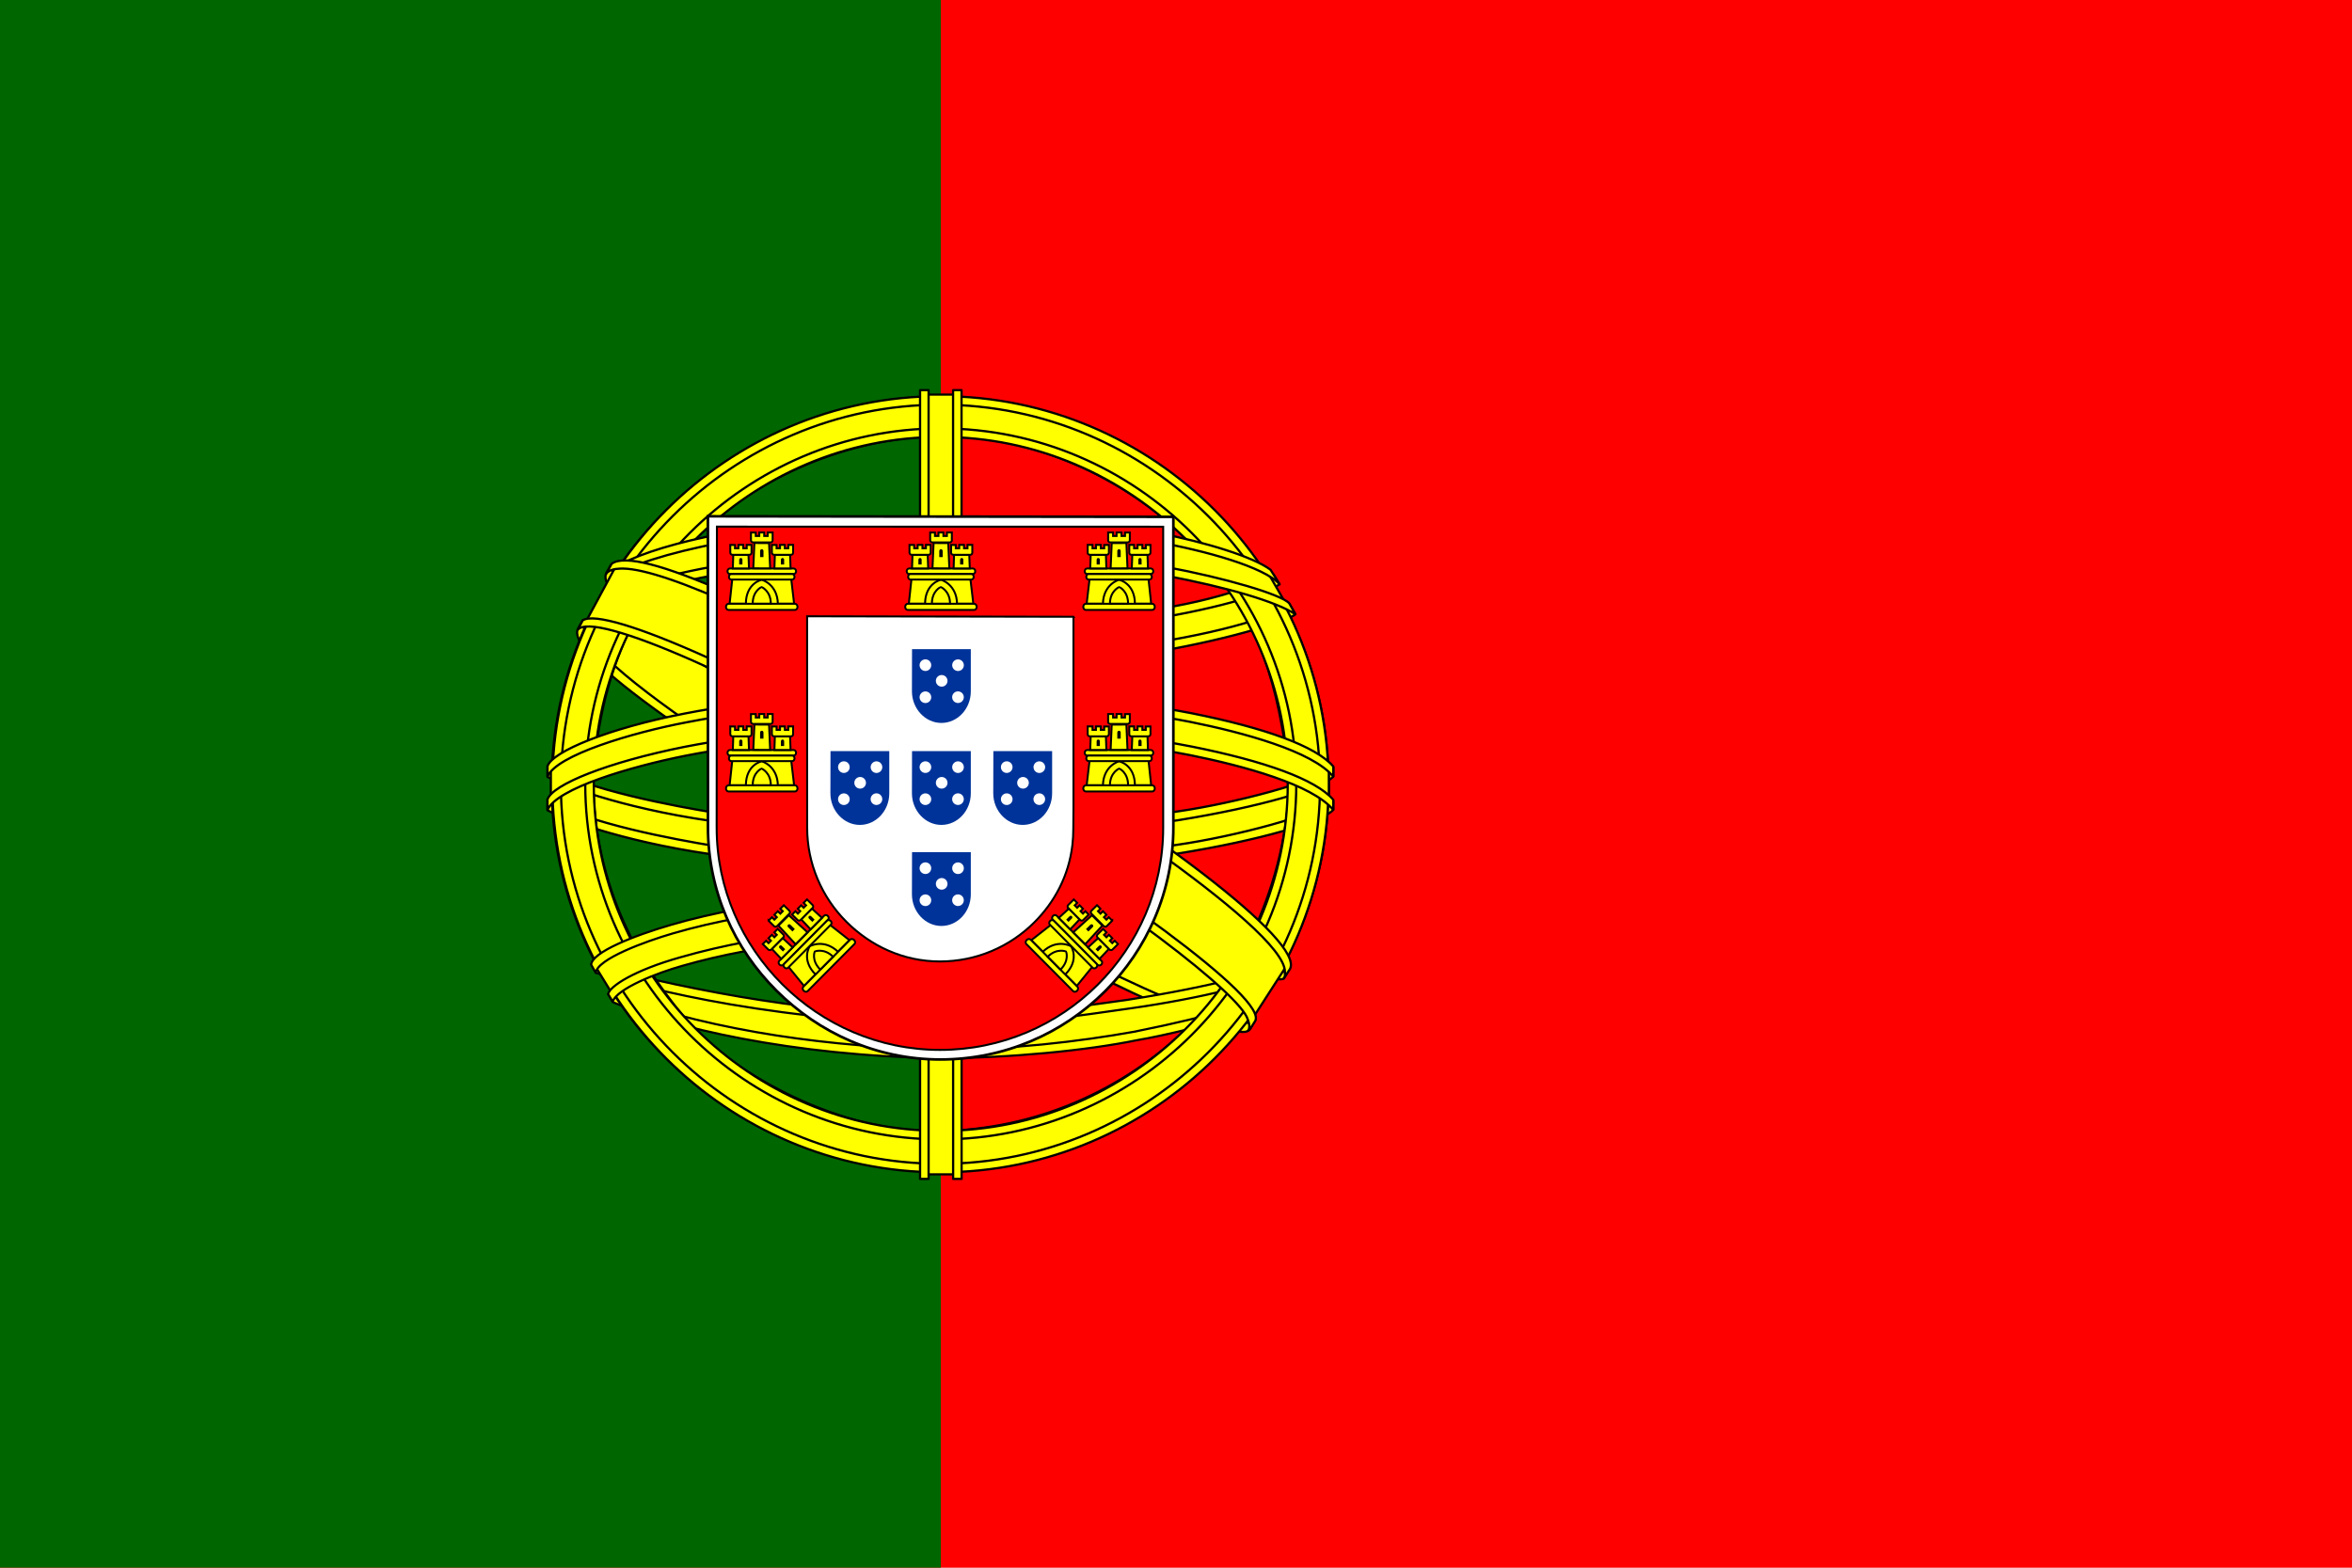
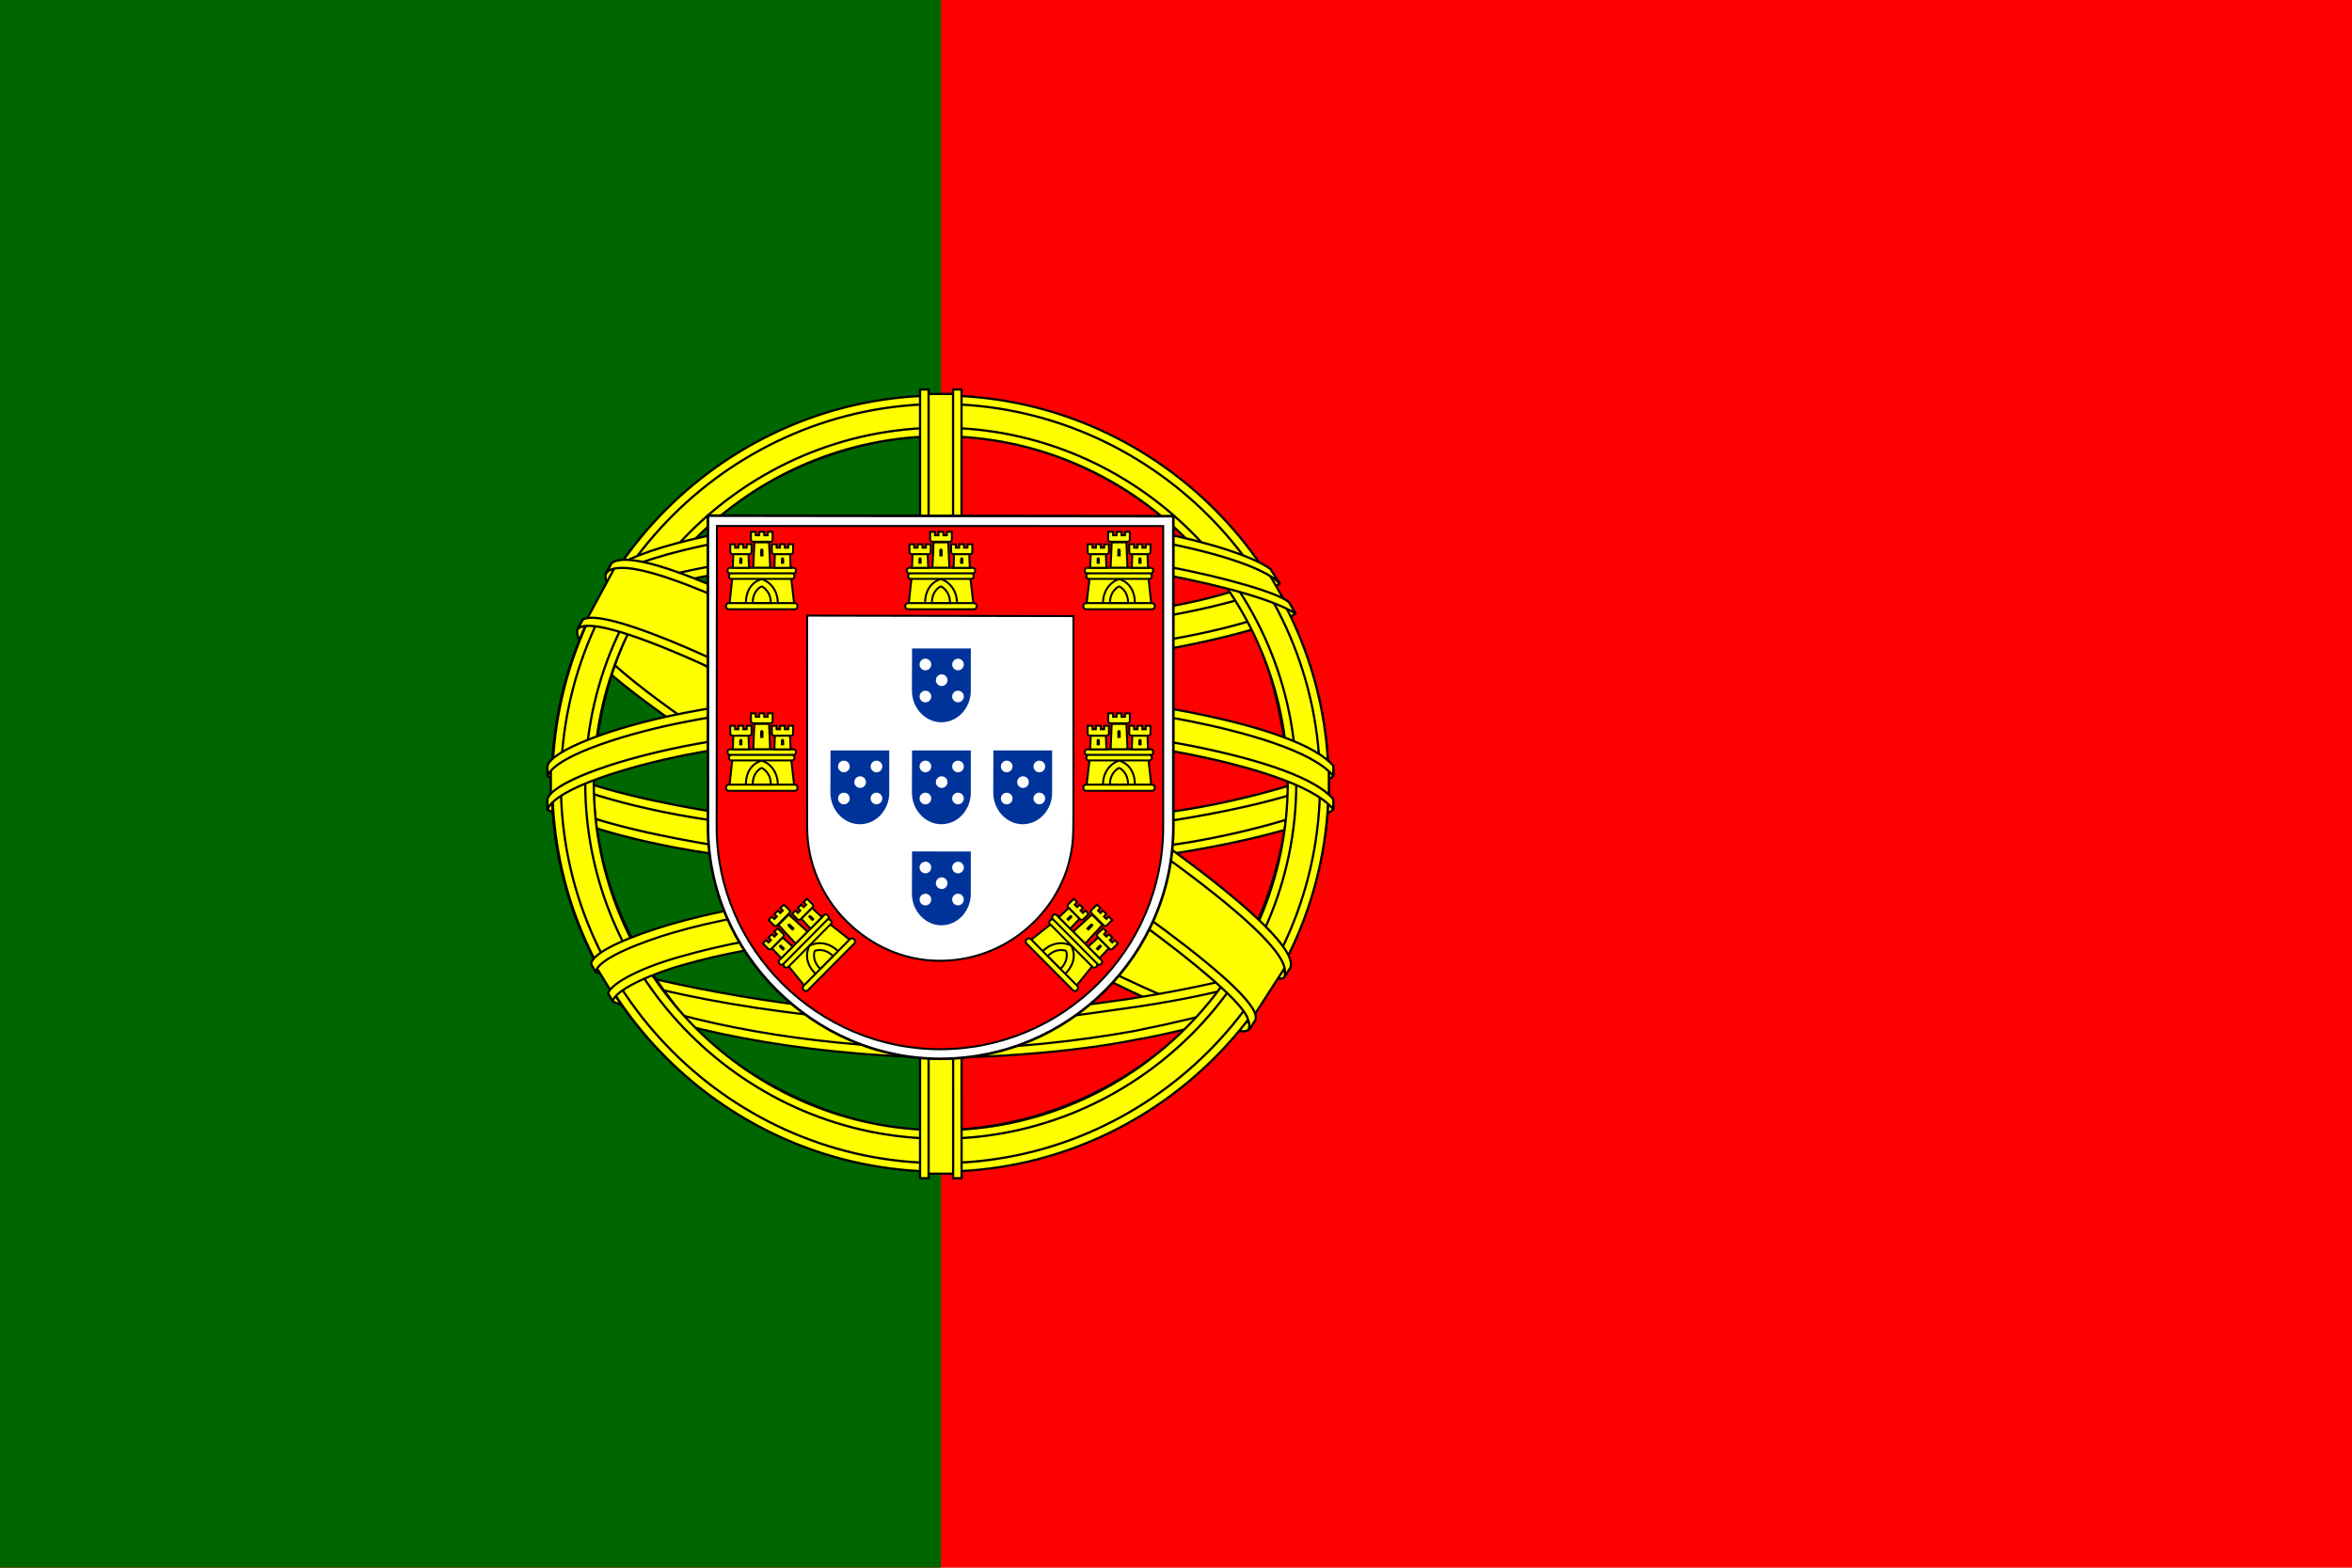
<svg xmlns="http://www.w3.org/2000/svg" xmlns:xlink="http://www.w3.org/1999/xlink" viewBox="0 0 600 400">
-   <rect width="600" height="400" fill="#f00" />
-   <rect width="240" height="400" fill="#060" />
-   <g fill="#ff0" fill-rule="evenodd" stroke="#000" stroke-width="0.573" stroke-linecap="round" stroke-linejoin="round">
-     <path d="m318.24,262.04c-30.21-0.91-168.74-87.38-169.69-101.15l7.65-12.757c13.741,19.966,155.36,104.06,169.27,101.08l-7.23,12.823" />
-     <path d="m154.59,146.4c-2.71,7.294,36.149,31.318,82.903,59.754,46.752,28.434,87.065,46.006,90.053,43.486,0.183-0.325,1.47-2.541,1.352-2.523-0.56,0.844-1.923,1.11-4.051,0.497-12.631-3.643-45.575-18.765-86.374-43.506-40.798-24.743-76.294-47.544-81.811-57.232-0.384-0.671-0.657-1.896-0.601-2.849l-0.134-0.002-1.175,2.053-0.161,0.322h-0.001zm164.36,116.04c-0.512,0.93-1.468,0.96-3.282,0.761-11.3-1.251-45.589-17.925-86.162-42.213-47.21-28.26-86.2-54.01-81.97-60.74l1.151-2.035,0.227,0.071c-3.804,11.405,76.948,57.578,81.702,60.522,46.724,28.947,86.115,45.851,89.601,41.458l-1.268,2.181v-0.002z" />
-     <path d="m240.17,169.23c30.237-0.239,67.55-4.132,89.023-12.69l-4.627-7.517c-12.692,7.025-50.21,11.644-84.652,12.335-40.736-0.375-69.49-4.168-83.897-13.835l-4.367,8.005c26.484,11.207,53.623,13.587,88.52,13.703" />
-     <path d="m330.44,156.71c-0.739,1.182-14.743,6.011-35.373,9.575-13.988,2.132-32.234,3.955-55.004,3.978-21.633,0.02-39.305-1.52-52.684-3.333-21.656-3.396-32.833-8.12-36.965-9.79,0.395-0.786,0.649-1.337,1.03-2.071,11.895,4.736,23.124,7.592,36.279,9.616,13.291,1.8,30.75,3.362,52.276,3.342,22.664-0.023,40.709-1.984,54.616-4.053,21.155-3.412,32.711-7.803,34.334-9.842l1.494,2.579h-0.002zm-4.06-7.623c-2.293,1.841-13.718,5.893-33.819,9.103-13.415,1.923-30.472,3.643-52.265,3.664-20.704,0.02-37.619-1.375-50.485-3.249-20.414-2.666-31.279-7.475-35.196-8.878,0.39-0.674,0.787-1.342,1.194-2.014,3.048,1.535,13.533,5.791,34.226,8.722,12.72,1.804,29.661,3.148,50.262,3.127,21.69-0.022,38.553-1.776,51.883-3.688,20.205-2.78,31.077-7.947,32.728-9.241l1.473,2.451v0.002z" />
-     <path d="m140.88,205.66c18.598,10.003,59.905,15.044,98.994,15.391,35.591,0.056,81.958-5.502,99.297-14.69l-0.477-10.012c-5.425,8.477-55.113,16.609-99.206,16.276-44.093-0.333-85.038-7.143-98.687-15.959l0.079,8.991" />
-     <path d="m340.12,204.22,0.001,2.387c-2.606,3.116-18.946,7.825-39.437,11.142-15.595,2.391-35.927,4.194-61.262,4.194-24.069,0-43.263-1.716-58.148-4.001-23.529-3.426-38.579-9.426-41.6-11.217l0.013-2.785c9.075,6.033,33.661,10.447,41.917,11.798,14.788,2.27,33.868,3.973,57.817,3.973,25.216,0,45.434-1.791,60.931-4.166,14.701-2.124,35.644-7.646,39.767-11.324h0.001zm0.01-8.492,0.001,2.387c-2.606,3.114-18.946,7.824-39.437,11.14-15.595,2.391-35.927,4.194-61.262,4.194-24.069,0-43.263-1.714-58.148-4.001-23.529-3.425-38.579-9.425-41.6-11.216l0.013-2.785c9.075,6.032,33.661,10.447,41.917,11.796,14.788,2.272,33.868,3.976,57.817,3.976,25.216,0,45.434-1.792,60.931-4.169,14.701-2.124,35.644-7.646,39.767-11.324l0.001,0.002z" />
-     <path d="m239.79,260.32c-42.772-0.255-79.421-11.659-87.16-13.544l5.643,8.834c13.67,5.75,49.424,14.32,81.927,13.371,32.504-0.948,60.91-3.466,80.928-13.211l5.786-9.155c-13.642,6.425-60.068,13.639-87.125,13.705" />
-     <path stroke-width="0.55" d="m323.3,253.72c-0.85,1.299-1.717,2.582-2.596,3.829-9.442,3.329-24.319,6.824-30.597,7.844-12.824,2.642-32.665,4.594-50.274,4.603-37.89-0.555-68.905-7.972-83.496-14.299l-1.177-2.024,0.192-0.304,1.997,0.774c25.948,9.283,55.091,12.987,82.698,13.652,17.538,0.062,35.095-2.01,49.292-4.549,21.771-4.362,30.574-7.65,33.275-9.14l0.687-0.385h-0.001zm5.017-8.275c0.022,0.026,0.044,0.05,0.065,0.078-0.636,1.073-1.291,2.165-1.962,3.262-5.036,1.8-18.702,5.799-38.659,8.589-13.149,1.791-21.322,3.526-47.479,4.034-49.015-1.247-80.75-10.831-88.289-13.195l-1.117-2.143c28.406,7.415,57.422,12.592,89.408,13.121,23.931-0.51,34.112-2.272,47.152-4.05,23.271-3.619,34.996-7.45,38.515-8.556-0.044-0.064-0.096-0.131-0.154-0.199l2.523-0.943-0.002,0.002z" />
-     <path d="m328.83,197.76c0.139,28.137-14.26,53.386-25.858,64.525-16.408,15.759-38.163,25.896-63.569,26.363-28.37,0.521-55.12-17.974-62.295-26.099-14.028-15.885-25.449-36.057-25.815-63.243,1.738-30.709,13.793-52.1,31.268-66.769s40.743-21.813,60.121-21.302c22.358,0.59,48.475,11.558,66.521,33.332,11.823,14.266,16.943,29.748,19.627,53.193zm-89.186-96.342c54.485,0,99.296,44.338,99.296,98.703,0,54.364-44.811,98.704-99.296,98.704s-98.924-44.339-98.924-98.704,44.439-98.703,98.924-98.703" />
-     <path d="m239.91,101.08c54.534,0,99.011,44.483,99.011,99.022,0,54.538-44.478,99.02-99.011,99.02-54.534,0-99.011-44.481-99.011-99.02s44.478-99.022,99.011-99.022zm-96.832,99.022c0,53.26,43.736,96.842,96.832,96.842,53.097,0,96.833-43.582,96.833-96.842,0-53.262-43.737-96.844-96.833-96.844s-96.832,43.584-96.832,96.844z" />
-     <path d="m239.99,109.31c49.731,0,90.693,40.821,90.693,90.704,0,49.884-40.963,90.703-90.693,90.703s-90.693-40.819-90.693-90.703c0-49.883,40.964-90.704,90.693-90.704zm-88.515,90.703c0,48.685,39.979,88.524,88.515,88.524s88.515-39.839,88.515-88.524c0-48.686-39.978-88.525-88.515-88.525-48.536,0-88.515,39.839-88.515,88.525z" />
-     <path d="m243.98,100.68-8.485,0,0.01,198.96,8.515,0z" />
-     <path d="m243.13,99.546h2.16l0.018,201.25h-2.162l-0.016-201.25zm-8.421,0.002h2.177l0.003,201.25h-2.178v-201.25z" />
-     <path d="m338.99,203.935,0-7.355-5.99-5.58-34-9-49-5-59,3-42,10-8.48,6.28,0,7.357l21.48-9.637,51-8h49l36,4,25,6z" />
-     <path d="m239.95,184.77c23.383-0.043,46.07,2.215,64.065,5.719,18.569,3.712,31.637,8.356,36.105,13.571l-0.005,2.582c-5.388-6.49-22.973-11.248-36.518-13.968-17.858-3.474-40.393-5.717-63.647-5.674-24.538,0.046-47.387,2.37-64.984,5.803-14.12,2.802-32.951,8.368-35.302,13.858v-2.689c1.291-3.8,15.313-9.479,34.984-13.417,17.729-3.457,40.62-5.742,65.302-5.786zm0.01-8.492c23.383-0.042,46.07,2.217,64.065,5.719,18.569,3.714,31.637,8.356,36.105,13.571l-0.005,2.582c-5.388-6.489-22.973-11.247-36.518-13.966-17.858-3.476-40.393-5.718-63.647-5.674-24.538,0.044-47.276,2.37-64.875,5.801-13.626,2.583-33.226,8.37-35.412,13.86v-2.691c1.291-3.759,15.597-9.641,34.985-13.417,17.729-3.457,40.62-5.74,65.302-5.786z" />
-     <path d="m239.48,132.96c36.849-0.184,68.99,5.152,83.695,12.685l5.364,9.279c-12.781-6.888-47.456-14.05-89.005-12.979-33.854,0.208-70.027,3.727-88.176,13.41l6.404-10.709c14.895-7.724,50.022-11.643,81.72-11.684" />
-     <path d="m239.97,140.62c21.017-0.056,41.325,1.13,57.476,4.044,15.041,2.799,29.385,7.001,31.436,9.26l1.59,2.81c-4.988-3.257-17.401-6.884-33.339-9.906-16.006-3.008-36.3-4.005-57.2-3.95-23.722-0.081-42.152,1.171-57.969,3.929-16.728,3.13-28.334,7.601-31.197,9.726l1.558-2.97c5.563-2.838,14.39-6.259,29.223-8.93,16.357-2.988,34.983-3.884,58.423-4.013h-0.001zm-0.009-8.484c20.113-0.053,39.972,1.068,55.452,3.851,12.209,2.377,24.283,6.087,28.704,9.389l2.326,3.695c-3.954-4.395-18.836-8.559-31.974-10.892-15.361-2.649-34.395-3.698-54.508-3.866-21.108,0.059-40.615,1.352-55.752,4.108-14.441,2.748-23.76,6.002-27.703,8.543l2.045-3.087c5.441-2.865,14.232-5.495,25.303-7.646,15.249-2.776,34.876-4.036,56.108-4.095z" />
-     <path d="m289.15,241.26c-18.218-3.401-36.469-3.895-49.217-3.745-61.407,0.72-81.244,12.609-83.665,16.209l-4.589-7.481c15.634-11.332,49.073-17.687,88.587-17.037,20.518,0.336,38.224,1.699,53.119,4.583l-4.236,7.473" />
-     <path stroke-width="0.55" d="m239.58,236.46c17.082,0.255,33.849,0.96,50.033,3.978l-1.172,2.069c-15.031-2.775-31.055-3.837-48.803-3.75-22.663-0.177-45.585,1.939-65.541,7.667-6.297,1.752-16.721,5.801-17.784,9.146l-1.166-1.923c0.336-1.977,6.636-6.081,18.414-9.39,22.858-6.546,44.239-7.649,66.019-7.799v0.002zm0.775-8.596c17.698,0.331,35.975,1.149,53.74,4.668l-1.221,2.154c-16.042-3.185-31.369-4.247-52.415-4.57-22.735,0.041-46.851,1.663-68.778,8.037-7.079,2.062-19.297,6.52-19.704,10.05l-1.166-2.066c0.265-3.206,10.842-7.388,20.358-10.156,22.096-6.424,46.275-8.076,69.186-8.117z" />
-     <path d="M327.58,247.38,320.201,258.829,299,240,244,203,182,169,149.81,157.99,156.67,145.27,159,144l20,5,66,34,38,24,32,23,13,15z" />
-     <path d="m148.65,158.29c5.646-3.829,47.139,14.655,90.555,40.834,43.301,26.254,84.677,55.921,80.942,61.473l-1.228,1.932-0.564,0.445c0.121-0.086,0.743-0.848-0.061-2.906-1.845-6.07-31.195-29.491-79.894-58.895-47.475-28.309-87.041-45.371-90.997-40.494l1.247-2.389h-0.001zm180.44,88.927c3.57-7.052-34.916-36.044-82.632-64.272-48.813-27.666-83.994-43.951-90.42-39.095l-1.428,2.599c-0.012,0.143,0.052-0.177,0.354-0.41,1.169-1.02,3.105-0.951,3.979-0.967,11.065,0.166,42.667,14.709,87.006,40.128,19.428,11.315,82.071,51.491,81.832,62.789,0.017,0.971,0.08,1.171-0.285,1.652l1.594-2.424v-0.002z" />
+   <path fill="red" d="M0 0h600v400H0z" />
+   <path fill="#060" d="M0 0h240v400H0z" />
+   <g fill="#ff0" fill-rule="evenodd" stroke="#000" stroke-width=".573" stroke-linecap="round" stroke-linejoin="round">
+     <path d="M318.24 261.868c-30.21-.91-168.74-87.38-169.69-101.15l7.65-12.757c13.74 19.966 155.36 104.06 169.27 101.08l-7.23 12.823" />
+     <path d="M154.59 146.228c-2.71 7.294 36.149 31.318 82.903 59.754 46.752 28.434 87.065 46.006 90.053 43.486.183-.325 1.47-2.54 1.352-2.523-.56.844-1.923 1.11-4.05.497-12.632-3.643-45.576-18.765-86.375-43.506-40.798-24.743-76.294-47.544-81.81-57.232-.384-.67-.658-1.896-.602-2.848l-.134-.002-1.175 2.053-.161.322h-.001zm164.36 116.04c-.512.93-1.467.96-3.282.761-11.3-1.25-45.589-17.925-86.162-42.213-47.21-28.26-86.2-54.01-81.97-60.74l1.151-2.034.227.07c-3.804 11.405 76.948 57.578 81.702 60.522 46.724 28.947 86.115 45.851 89.601 41.458l-1.268 2.181v-.002z" />
+     <path d="M240.17 169.058c30.237-.239 67.55-4.132 89.023-12.69l-4.627-7.517c-12.692 7.025-50.21 11.644-84.652 12.335-40.736-.375-69.49-4.168-83.897-13.835l-4.367 8.005c26.484 11.207 53.623 13.587 88.52 13.703" />
+     <path d="M330.44 156.538c-.739 1.182-14.743 6.011-35.373 9.575-13.988 2.133-32.234 3.956-55.004 3.978-21.633.02-39.305-1.52-52.684-3.333-21.656-3.395-32.833-8.12-36.965-9.79.395-.785.65-1.336 1.03-2.07 11.895 4.736 23.124 7.592 36.28 9.616 13.29 1.8 30.75 3.362 52.275 3.341 22.664-.023 40.71-1.984 54.616-4.053 21.155-3.412 32.711-7.804 34.334-9.843l1.494 2.58h-.002zm-4.06-7.622c-2.293 1.841-13.718 5.893-33.82 9.103-13.414 1.922-30.471 3.643-52.264 3.664-20.704.02-37.62-1.375-50.485-3.249-20.414-2.666-31.28-7.475-35.196-8.877.39-.674.786-1.343 1.194-2.014 3.048 1.535 13.533 5.791 34.226 8.723 12.72 1.803 29.66 3.147 50.262 3.126 21.69-.022 38.553-1.776 51.883-3.688 20.205-2.78 31.077-7.947 32.728-9.241l1.473 2.45v.003zm-185.5 56.572c18.598 10.003 59.905 15.044 98.994 15.391 35.591.057 81.958-5.501 99.297-14.69l-.477-10.012c-5.425 8.477-55.113 16.61-99.206 16.276-44.093-.332-85.038-7.143-98.687-15.959l.08 8.992" />
+     <path d="M340.12 204.048v2.388c-2.605 3.115-18.945 7.825-39.436 11.142-15.595 2.39-35.927 4.194-61.262 4.194-24.07 0-43.263-1.716-58.148-4.001-23.53-3.427-38.58-9.427-41.6-11.217l.013-2.786c9.075 6.034 33.661 10.447 41.917 11.798 14.788 2.27 33.868 3.974 57.817 3.974 25.216 0 45.434-1.792 60.931-4.167 14.701-2.123 35.644-7.646 39.767-11.324h.001zm.01-8.492v2.387c-2.605 3.115-18.945 7.824-39.436 11.14-15.595 2.391-35.927 4.195-61.262 4.195-24.07 0-43.263-1.715-58.148-4.002-23.53-3.424-38.58-9.424-41.6-11.216l.013-2.785c9.075 6.033 33.661 10.447 41.917 11.796 14.788 2.272 33.868 3.976 57.817 3.976 25.216 0 45.434-1.792 60.931-4.169 14.701-2.124 35.644-7.646 39.767-11.324l.001.002zm-100.34 64.592c-42.772-.255-79.421-11.659-87.16-13.544l5.643 8.834c13.67 5.75 49.424 14.32 81.927 13.371 32.504-.948 60.91-3.466 80.928-13.21l5.787-9.156c-13.642 6.425-60.068 13.639-87.125 13.705" />
+     <path stroke-width=".55" d="M323.3 253.548a134.08 134.08 0 0 1-2.596 3.83c-9.442 3.329-24.32 6.824-30.597 7.844-12.824 2.642-32.665 4.594-50.274 4.602-37.89-.554-68.905-7.972-83.496-14.299l-1.178-2.024.193-.304 1.996.774c25.948 9.284 55.091 12.987 82.698 13.652 17.538.062 35.095-2.01 49.292-4.549 21.771-4.362 30.574-7.65 33.275-9.14l.687-.386h0zm5.017-8.275l.066.077a269.275 269.275 0 0 1-1.963 3.263c-5.035 1.8-18.702 5.799-38.659 8.589-13.149 1.791-21.322 3.526-47.479 4.034-49.015-1.247-80.75-10.831-88.289-13.195l-1.117-2.143c28.406 7.415 57.422 12.592 89.408 13.12 23.93-.509 34.112-2.271 47.152-4.049 23.27-3.619 34.996-7.45 38.515-8.556a2.667 2.667 0 0 0-.154-.2l2.523-.942-.002.002z" />
+     <path d="M328.83 197.588c.139 28.137-14.26 53.386-25.858 64.525-16.408 15.76-38.163 25.896-63.569 26.363-28.37.521-55.12-17.974-62.295-26.099-14.028-15.885-25.449-36.057-25.815-63.243 1.738-30.709 13.793-52.1 31.268-66.769 17.475-14.669 40.743-21.813 60.121-21.302 22.358.59 48.475 11.558 66.521 33.332 11.823 14.266 16.943 29.748 19.627 53.193zm-89.186-96.342c54.485 0 99.296 44.338 99.296 98.703 0 54.364-44.811 98.704-99.296 98.704-54.485 0-98.924-44.339-98.924-98.704 0-54.365 44.439-98.703 98.924-98.703" />
+     <path d="M239.91 100.908c54.534 0 99.011 44.483 99.011 99.022 0 54.538-44.478 99.02-99.011 99.02-54.534 0-99.011-44.48-99.011-99.02 0-54.539 44.478-99.022 99.011-99.022zm-96.832 99.023c0 53.26 43.736 96.841 96.832 96.841 53.097 0 96.833-43.582 96.833-96.842 0-53.262-43.737-96.844-96.833-96.844s-96.832 43.585-96.832 96.844z" />
+     <path d="M239.99 109.138c49.731 0 90.693 40.821 90.693 90.704 0 49.884-40.963 90.703-90.693 90.703s-90.693-40.819-90.693-90.703c0-49.883 40.964-90.704 90.693-90.704zm-88.515 90.704c0 48.684 39.979 88.523 88.515 88.523s88.515-39.839 88.515-88.524c0-48.686-39.978-88.525-88.515-88.525-48.536 0-88.515 39.84-88.515 88.525z" />
+     <path d="M243.98 100.508h-8.485l.01 198.96h8.514z" />
+     <path d="M243.13 99.374h2.16l.018 201.25h-2.161l-.016-201.25zm-8.421.002h2.176l.003 201.25h-2.178V99.376z" />
+     <path d="M338.99 203.763v-7.355l-5.99-5.58-34-9-49-5-59 3-42 10-8.48 6.28v7.357l21.48-9.637 51-8h49l36 4 25 6z" />
+     <path d="M239.95 184.598c23.383-.043 46.07 2.216 64.065 5.72 18.569 3.712 31.637 8.355 36.105 13.57l-.005 2.583c-5.388-6.49-22.973-11.248-36.518-13.968-17.858-3.474-40.393-5.717-63.647-5.674-24.538.046-47.387 2.37-64.984 5.803-14.12 2.802-32.951 8.368-35.302 13.858v-2.689c1.291-3.8 15.313-9.479 34.984-13.417 17.729-3.457 40.62-5.741 65.302-5.786zm.01-8.492c23.383-.042 46.07 2.217 64.065 5.72 18.569 3.713 31.637 8.355 36.105 13.57l-.005 2.583c-5.388-6.489-22.973-11.247-36.518-13.966-17.858-3.476-40.393-5.719-63.647-5.674-24.538.044-47.276 2.37-64.875 5.801-13.626 2.584-33.226 8.37-35.412 13.86v-2.69c1.291-3.76 15.597-9.642 34.985-13.417 17.729-3.458 40.62-5.74 65.302-5.787zm-.48-43.318c36.849-.184 68.99 5.152 83.695 12.685l5.364 9.28c-12.781-6.889-47.456-14.05-89.005-12.98-33.854.208-70.027 3.727-88.176 13.41l6.403-10.709c14.895-7.724 50.022-11.643 81.72-11.684" />
+     <path d="M239.97 140.448c21.017-.055 41.325 1.13 57.476 4.044 15.041 2.8 29.385 7 31.436 9.26l1.59 2.81c-4.988-3.257-17.4-6.883-33.339-9.906-16.006-3.008-36.3-4.005-57.2-3.95-23.722-.081-42.152 1.171-57.969 3.929-16.728 3.13-28.334 7.602-31.197 9.726l1.558-2.97c5.564-2.838 14.39-6.26 29.223-8.93 16.357-2.988 34.983-3.884 58.423-4.013h0zm-.009-8.484c20.113-.053 39.972 1.068 55.452 3.85 12.209 2.377 24.283 6.088 28.704 9.39l2.326 3.695c-3.954-4.395-18.836-8.56-31.974-10.892-15.361-2.65-34.395-3.698-54.508-3.866-21.108.06-40.615 1.352-55.752 4.109-14.441 2.748-23.76 6.001-27.703 8.542l2.045-3.087c5.441-2.864 14.232-5.495 25.303-7.646 15.249-2.777 34.876-4.036 56.108-4.095zm49.189 109.124c-18.218-3.4-36.469-3.895-49.217-3.745-61.407.72-81.244 12.61-83.665 16.21l-4.59-7.482c15.635-11.332 49.074-17.687 88.588-17.037 20.518.336 38.224 1.698 53.119 4.583l-4.236 7.473" />
+     <path stroke-width=".55" d="M239.58 236.288c17.082.255 33.849.96 50.033 3.979l-1.172 2.069c-15.031-2.775-31.055-3.837-48.803-3.75-22.663-.178-45.585 1.939-65.541 7.666-6.297 1.753-16.721 5.8-17.784 9.146l-1.166-1.922c.336-1.978 6.636-6.081 18.414-9.39 22.858-6.546 44.24-7.65 66.02-7.8v.002zm.775-8.596c17.698.33 35.975 1.149 53.74 4.668l-1.22 2.154c-16.042-3.185-31.37-4.247-52.415-4.57-22.735.04-46.851 1.662-68.778 8.037-7.08 2.062-19.297 6.52-19.704 10.05l-1.166-2.066c.265-3.206 10.842-7.388 20.358-10.156 22.096-6.424 46.275-8.076 69.186-8.117z" />
+     <path d="M327.58 247.208l-7.379 11.45L299 239.827l-55-37-62-34-32.19-11.01 6.86-12.72 2.33-1.27 20 5 66 34 38 24 32 23 13 15z" />
+     <path d="M148.65 158.118c5.646-3.83 47.139 14.655 90.555 40.834 43.301 26.254 84.677 55.921 80.942 61.473l-1.228 1.932-.564.445c.12-.087.743-.848-.06-2.906-1.846-6.07-31.196-29.491-79.895-58.895-47.475-28.31-87.04-45.371-90.997-40.494l1.247-2.39h0zm180.44 88.927c3.57-7.052-34.916-36.044-82.632-64.272-48.813-27.666-83.994-43.95-90.42-39.095l-1.428 2.6c-.012.142.052-.178.354-.41 1.168-1.02 3.105-.952 3.979-.968 11.065.166 42.667 14.71 87.006 40.128 19.428 11.315 82.071 51.491 81.832 62.79.017.97.08 1.17-.285 1.651l1.594-2.423v-.002z" />
  </g>
-   <g>
-     <path fill="#fff" stroke="#000" stroke-width="0.67" d="m180.6,211.01c0,16.271,6.663,30.987,17.457,41.742,10.815,10.778,25.512,17.579,41.809,17.579,16.381,0,31.247-6.652,42.016-17.389,10.769-10.735,17.443-25.552,17.446-41.88h-0.002v-79.189l-118.74-0.141,0.012,79.278h0.002z" />
-     <path fill="#f00" stroke="#000" stroke-width="0.507" d="m182.82,211.12v0.045c0,15.557,6.441,29.724,16.775,40.009,10.354,10.305,24.614,16.712,40.214,16.712,15.681,0,29.912-6.361,40.222-16.626,10.308-10.265,16.697-24.433,16.699-40.044h-0.002v-76.826l-113.84-0.018-0.07,76.748m91.022-53.747,0.004,48.891-0.041,5.172h0.001c0,1.361-0.082,2.912-0.241,4.233-0.925,7.729-4.48,14.467-9.745,19.708-6.164,6.136-14.671,9.941-24.047,9.941-9.327,0-17.639-3.938-23.829-10.1-6.35-6.32-10.03-14.986-10.03-23.947l-0.013-54.023,67.94,0.123,0.002,0.002z" />
-     <g id="castle3">
-       <g id="castle" fill="#ff0" stroke="#000" stroke-width="0.5">
-         <path stroke="none" d="m190.19,154.43c0.135-5.521,4.052-6.828,4.081-6.847,0.028-0.018,4.231,1.408,4.217,6.899l-8.298-0.051" />
-         <path d="m186.81,147.69-0.682,6.345,4.141,0.009c0.04-5.249,3.974-6.122,4.069-6.103,0.089-0.005,3.989,1.161,4.093,6.103h4.151l-0.75-6.393-15.022,0.038v0.002z" />
-         <path d="m185.85,154.06h16.946c0.357,0,0.649,0.353,0.649,0.784,0,0.43-0.292,0.781-0.649,0.781h-16.946c-0.357,0-0.649-0.351-0.649-0.781,0-0.431,0.292-0.784,0.649-0.784z" />
-         <path d="m192.01,154.03c0.018-3.313,2.262-4.25,2.274-4.248,0.001,0,2.342,0.967,2.361,4.248h-4.634" />
-         <path d="m186.21,145.05h16.245c0.342,0,0.623,0.318,0.623,0.705,0,0.387-0.28,0.705-0.623,0.705h-16.245c-0.342,0-0.623-0.316-0.623-0.705,0-0.386,0.28-0.705,0.623-0.705z" />
-         <path d="m186.55,146.47h15.538c0.327,0,0.595,0.317,0.595,0.704,0,0.388-0.268,0.705-0.595,0.705h-15.538c-0.327,0-0.595-0.317-0.595-0.705,0-0.387,0.268-0.704,0.595-0.704z" />
-         <path d="m191.57,135.88,1.227,0.002v0.871h0.895v-0.891l1.257,0.004v0.887h0.898v-0.891h1.258l-0.002,2.012c0,0.316-0.254,0.52-0.549,0.52h-4.411c-0.296,0-0.57-0.237-0.571-0.527l-0.003-1.988h0.001z" />
-         <path d="m196.19,138.57,0.277,6.451-4.303-0.016,0.285-6.452,3.741,0.017" />
-         <path id="cp1" d="m190.94,141.56,0.131,3.478-4.126,0.002,0.116-3.479h3.879-0.001z" />
-         <use xlink:href="#cp1" x="10.609" />
-         <path id="cp2" d="m186.3,139.04,1.199,0.003v0.872h0.877v-0.893l1.229,0.004v0.889h0.879v-0.893l1.23,0.002-0.002,2.012c0,0.314-0.249,0.519-0.536,0.519h-4.317c-0.289,0-0.558-0.235-0.559-0.526l-0.003-1.989h0.001z" />
-         <use xlink:href="#cp2" x="10.609" />
-         <path fill="#000" stroke="none" d="m193.9,140.61c-0.026-0.627,0.877-0.634,0.866,0v1.536h-0.866v-1.536" />
-         <path id="cp3" fill="#000" stroke="none" d="m188.57,142.84c-0.003-0.606,0.837-0.618,0.826,0v1.187h-0.826v-1.187" />
-         <use xlink:href="#cp3" x="10.641" />
+   <g transform="translate(0 -.172)">
+     <path fill="#fff" stroke="#000" stroke-width=".67" d="M180.6 211.01c0 16.271 6.663 30.987 17.457 41.742 10.815 10.778 25.512 17.579 41.809 17.579 16.381 0 31.247-6.653 42.016-17.389 10.769-10.735 17.443-25.552 17.446-41.88h-.002v-79.189l-118.74-.141.012 79.278h.002z" />
+     <path fill="red" stroke="#000" stroke-width=".507" d="M182.82 211.12v.045c0 15.557 6.441 29.724 16.775 40.009 10.354 10.305 24.614 16.712 40.214 16.712 15.681 0 29.912-6.36 40.222-16.626 10.308-10.265 16.697-24.433 16.699-40.044h-.002V134.39l-113.84-.018-.07 76.747m91.022-53.746l.004 48.89-.041 5.172h0c0 1.361-.081 2.912-.24 4.233-.925 7.73-4.48 14.467-9.745 19.708-6.164 6.136-14.671 9.942-24.047 9.942-9.327 0-17.64-3.938-23.83-10.1-6.349-6.32-10.03-14.986-10.03-23.947l-.012-54.023 67.94.122.002.002z" />
+     <g id="e">
+       <g id="d" fill="#ff0" stroke="#000" stroke-width=".5">
+         <path stroke="none" d="M190.19 154.43c.135-5.521 4.052-6.828 4.08-6.847.029-.019 4.232 1.407 4.218 6.898l-8.298-.051" />
+         <path d="M186.81 147.69l-.682 6.345 4.14.009c.04-5.25 3.975-6.123 4.07-6.103.09-.005 3.989 1.16 4.093 6.103h4.151l-.75-6.394-15.022.038v.002zm-.96 6.37h16.946c.357 0 .65.353.65.784 0 .43-.293.781-.65.781H185.85c-.357 0-.65-.35-.65-.781 0-.431.293-.784.65-.784z" />
+         <path d="M192.01 154.03c.018-3.313 2.262-4.25 2.274-4.248 0 0 2.342.966 2.36 4.248h-4.634m-5.8-8.98h16.245c.342 0 .623.318.623.705 0 .387-.28.704-.623.704H186.21c-.342 0-.623-.315-.623-.704 0-.387.28-.705.623-.705zm.34 1.42h15.538c.327 0 .595.317.595.704 0 .388-.268.704-.595.704H186.55c-.327 0-.595-.316-.595-.704 0-.387.268-.704.595-.704zm5.02-10.59l1.227.002v.871h.895v-.89l1.257.004v.887h.897v-.89h1.258l-.002 2.01c0 .317-.254.521-.549.521h-4.41c-.297 0-.57-.237-.572-.526l-.003-1.988h.001zm4.62 2.69l.277 6.451-4.303-.015.285-6.453 3.741.017" />
+         <path id="a" d="M190.94 141.56l.131 3.478-4.125.001.116-3.479h3.879-.001z" />
+         <use height="100%" width="100%" xlink:href="#a" x="10.609" />
+         <path id="b" d="M186.3 139.04l1.2.003v.872h.877v-.892l1.23.004v.889h.879v-.893l1.23.002-.002 2.012c0 .314-.249.518-.536.518h-4.317c-.29 0-.559-.235-.56-.525l-.002-1.989h0z" />
+         <use height="100%" width="100%" xlink:href="#b" x="10.609" />
+         <path fill="#000" stroke="none" d="M193.9 140.61c-.026-.627.877-.634.866 0v1.536h-.866v-1.536" />
+         <path id="c" fill="#000" stroke="none" d="M188.57 142.84c-.003-.606.837-.618.826 0v1.187h-.826v-1.187" />
+         <use height="100%" width="100%" xlink:href="#c" x="10.641" />
      </g>
-       <use xlink:href="#castle" y="46.32" />
-       <use xlink:href="#castle" transform="matrix(0.7046089,-0.7095959,0.7095959,0.7046089,-35.34146,275.109)" />
+       <use height="100%" width="100%" xlink:href="#d" y="46.32" />
+       <use height="100%" width="100%" xlink:href="#d" transform="rotate(-45.202 312.766 180.004)" />
    </g>
-     <use xlink:href="#castle" x="45.714" />
-     <use xlink:href="#castle3" transform="matrix(-1,0,0,1,479.7919,0)" />
-     <g id="quina" fill="#fff">
-       <path fill="#039" d="m232.636,202.406v0.005c0,2.212,0.849,4.227,2.212,5.689,1.365,1.467,3.245,2.378,5.302,2.378,2.067,0,3.944-0.905,5.303-2.365,1.358-1.459,2.202-3.472,2.202-5.693v-10.768l-14.992-0.012-0.027,10.766" />
+     <use height="100%" width="100%" xlink:href="#d" x="45.714" />
+     <use height="100%" width="100%" xlink:href="#e" transform="matrix(-1 0 0 1 479.792 0)" />
+     <g id="f" fill="#fff">
+       <path fill="#039" d="M232.636 202.406v.005c0 2.212.85 4.227 2.212 5.69 1.365 1.466 3.245 2.377 5.302 2.377 2.067 0 3.944-.905 5.303-2.365 1.358-1.459 2.202-3.472 2.202-5.693v-10.768l-14.992-.013-.028 10.766" />
      <circle cx="236.074" cy="195.735" r="1.486" />
      <circle cx="244.392" cy="195.742" r="1.486" />
      <circle cx="240.225" cy="199.735" r="1.486" />
      <circle cx="236.074" cy="203.916" r="1.486" />
      <circle cx="244.383" cy="203.905" r="1.486" />
    </g>
-     <use xlink:href="#quina" y="-26.016" />
-     <use xlink:href="#quina" x="-20.799" />
-     <use xlink:href="#quina" x="20.745" />
-     <use xlink:href="#quina" y="25.784" />
+     <use height="100%" width="100%" xlink:href="#f" y="-26.016" />
+     <use height="100%" width="100%" xlink:href="#f" x="-20.799" />
+     <use height="100%" width="100%" xlink:href="#f" x="20.745" />
+     <use height="100%" width="100%" xlink:href="#f" y="25.784" />
  </g>
</svg>
